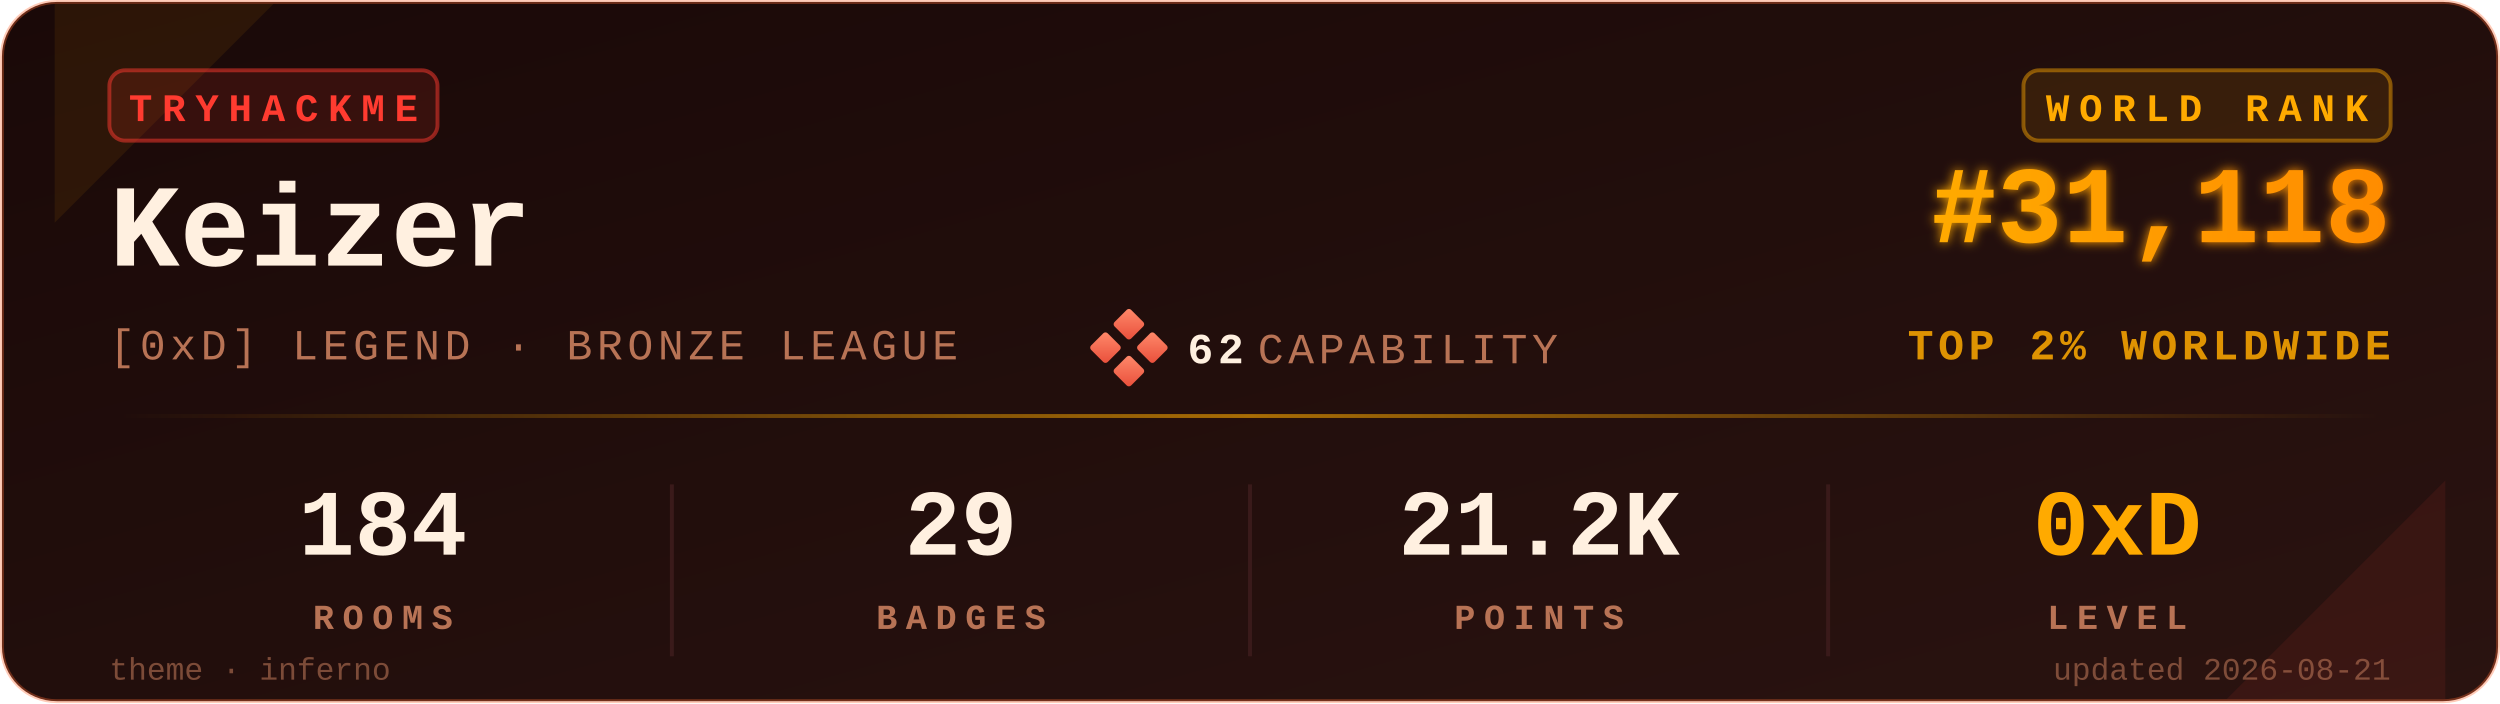
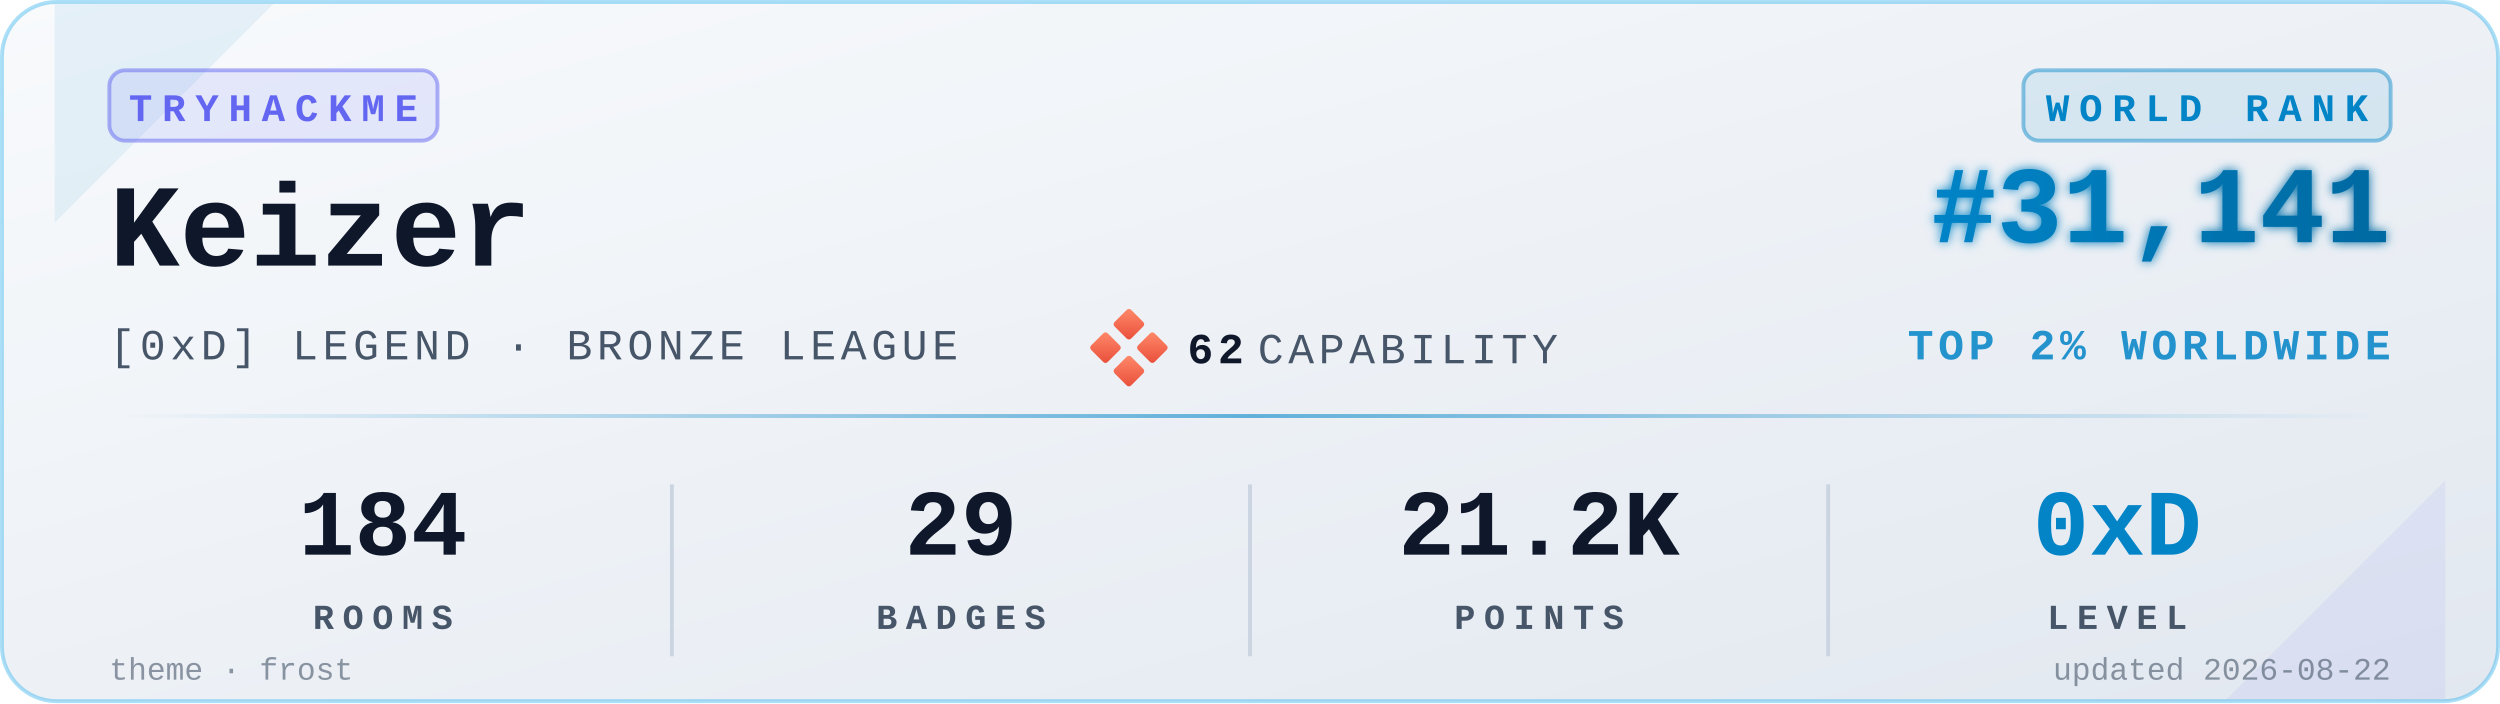
<svg xmlns="http://www.w3.org/2000/svg" viewBox="0 0 640 180" width="640" height="180" role="img" aria-label="TryHackMe stats for Keizer">
  <defs>
    <linearGradient id="bgGrad" x1="0" y1="0" x2="1" y2="1">
-       <stop offset="0%" stop-color="#1a0908" />
-       <stop offset="100%" stop-color="#2a1310" />
+       <stop offset="0%" stop-color="#f8fafc" />
+       <stop offset="100%" stop-color="#e2e8f0" />
    </linearGradient>
    <linearGradient id="rankGrad" x1="0" y1="0" x2="1" y2="0">
-       <stop offset="0%" stop-color="#FFAA00" />
-       <stop offset="100%" stop-color="#FF8C00" />
+       <stop offset="0%" stop-color="#0284C7" />
+       <stop offset="100%" stop-color="#0369A1" />
    </linearGradient>
    <linearGradient id="accentGrad" x1="0" y1="0" x2="1" y2="0">
-       <stop offset="0%" stop-color="#FFAA00" stop-opacity="0" />
-       <stop offset="50%" stop-color="#FFAA00" stop-opacity="0.6" />
-       <stop offset="100%" stop-color="#FFAA00" stop-opacity="0" />
+       <stop offset="0%" stop-color="#0284C7" stop-opacity="0" />
+       <stop offset="50%" stop-color="#0284C7" stop-opacity="0.6" />
+       <stop offset="100%" stop-color="#0284C7" stop-opacity="0" />
    </linearGradient>
    <linearGradient id="capGrad" x1="0" y1="0" x2="1" y2="1">
      <stop offset="0%" stop-color="#ff8a6b" />
      <stop offset="100%" stop-color="#e94e3a" />
    </linearGradient>
    <filter id="glow" x="-20%" y="-20%" width="140%" height="140%">
      <feGaussianBlur stdDeviation="1.4" result="b" />
      <feMerge>
        <feMergeNode in="b" />
        <feMergeNode in="SourceGraphic" />
      </feMerge>
    </filter>
  </defs>
-   <rect x="0.5" y="0.5" width="639" height="179" rx="14" ry="14" fill="url(#bgGrad)" stroke="#FF6B35" stroke-opacity="0.35" stroke-width="1" />
-   <path d="M 14,1 L 70,1 L 14,57 Z" fill="#FFAA00" opacity="0.08" />
-   <path d="M 626,179 L 570,179 L 626,123 Z" fill="#FF3B30" opacity="0.08" />
+   <rect x="0.5" y="0.5" width="639" height="179" rx="14" ry="14" fill="url(#bgGrad)" stroke="#0EA5E9" stroke-opacity="0.35" stroke-width="1" />
+   <path d="M 14,1 L 70,1 L 14,57 Z" fill="#0284C7" opacity="0.08" />
+   <path d="M 626,179 L 570,179 L 626,123 Z" fill="#6366F1" opacity="0.08" />
  <g transform="translate(28,18)">
-     <rect x="0" y="0" width="84" height="18" rx="4" ry="4" fill="#FF3B30" fill-opacity="0.12" stroke="#FF3B30" stroke-opacity="0.5" />
-     <text x="42" y="13" fill="#FF3B30" font-family="ui-monospace,'SF Mono','Menlo','Cascadia Code','Consolas','Liberation Mono',monospace" font-size="10" font-weight="700" letter-spacing="2.5" text-anchor="middle">TRYHACKME</text>
+     <rect x="0" y="0" width="84" height="18" rx="4" ry="4" fill="#6366F1" fill-opacity="0.12" stroke="#6366F1" stroke-opacity="0.5" />
+     <text x="42" y="13" fill="#6366F1" font-family="ui-monospace,'SF Mono','Menlo','Cascadia Code','Consolas','Liberation Mono',monospace" font-size="10" font-weight="700" letter-spacing="2.5" text-anchor="middle">TRYHACKME</text>
  </g>
-   <text x="28" y="68" fill="#FFF0E0" font-family="ui-monospace,'SF Mono','Menlo','Cascadia Code','Consolas','Liberation Mono',monospace" font-size="30" font-weight="700">Keizer</text>
-   <text x="28" y="92" fill="#B87355" font-family="ui-monospace,'SF Mono','Menlo','Cascadia Code','Consolas','Liberation Mono',monospace" font-size="11" font-weight="500" letter-spacing="1.2">[0xD] LEGEND · BRONZE LEAGUE</text>
+   <text x="28" y="68" fill="#0f172a" font-family="ui-monospace,'SF Mono','Menlo','Cascadia Code','Consolas','Liberation Mono',monospace" font-size="30" font-weight="700">Keizer</text>
+   <text x="28" y="92" fill="#475569" font-family="ui-monospace,'SF Mono','Menlo','Cascadia Code','Consolas','Liberation Mono',monospace" font-size="11" font-weight="500" letter-spacing="1.2">[0xD] LEGEND · BRONZE LEAGUE</text>
  <g transform="translate(280,80)">
    <rect x="6" y="0" width="6" height="6" rx="0.8" fill="url(#capGrad)" transform="rotate(45 9 3)" />
    <rect x="0" y="6" width="6" height="6" rx="0.8" fill="url(#capGrad)" transform="rotate(45 3 9)" />
    <rect x="12" y="6" width="6" height="6" rx="0.8" fill="url(#capGrad)" transform="rotate(45 15 9)" />
    <rect x="6" y="12" width="6" height="6" rx="0.8" fill="url(#capGrad)" transform="rotate(45 9 15)" />
-     <text x="24" y="13" fill="#FFF0E0" font-family="ui-monospace,'SF Mono','Menlo','Cascadia Code','Consolas','Liberation Mono',monospace" font-size="11" font-weight="700" letter-spacing="1.2">62</text>
-     <text x="42" y="13" fill="#B87355" font-family="ui-monospace,'SF Mono','Menlo','Cascadia Code','Consolas','Liberation Mono',monospace" font-size="11" font-weight="500" letter-spacing="1.2">CAPABILITY</text>
+     <text x="24" y="13" fill="#0f172a" font-family="ui-monospace,'SF Mono','Menlo','Cascadia Code','Consolas','Liberation Mono',monospace" font-size="11" font-weight="700" letter-spacing="1.2">62</text>
+     <text x="42" y="13" fill="#475569" font-family="ui-monospace,'SF Mono','Menlo','Cascadia Code','Consolas','Liberation Mono',monospace" font-size="11" font-weight="500" letter-spacing="1.2">CAPABILITY</text>
  </g>
  <g transform="translate(612,18)">
-     <rect x="-94" y="0" width="94" height="18" rx="4" ry="4" fill="#FFAA00" fill-opacity="0.10" stroke="#FFAA00" stroke-opacity="0.45" />
-     <text x="-47" y="13" fill="#FFAA00" font-family="ui-monospace,'SF Mono','Menlo','Cascadia Code','Consolas','Liberation Mono',monospace" font-size="10" font-weight="700" letter-spacing="2.5" text-anchor="middle">WORLD RANK</text>
+     <rect x="-94" y="0" width="94" height="18" rx="4" ry="4" fill="#0284C7" fill-opacity="0.10" stroke="#0284C7" stroke-opacity="0.45" />
+     <text x="-47" y="13" fill="#0284C7" font-family="ui-monospace,'SF Mono','Menlo','Cascadia Code','Consolas','Liberation Mono',monospace" font-size="10" font-weight="700" letter-spacing="2.5" text-anchor="middle">WORLD RANK</text>
  </g>
-   <text x="612" y="62" fill="url(#rankGrad)" font-family="ui-monospace,'SF Mono','Menlo','Cascadia Code','Consolas','Liberation Mono',monospace" font-size="28" font-weight="700" text-anchor="end" filter="url(#glow)">#31,118</text>
-   <text x="612" y="92" fill="#FFAA00" fill-opacity="0.85" font-family="ui-monospace,'SF Mono','Menlo','Cascadia Code','Consolas','Liberation Mono',monospace" font-size="11" font-weight="600" letter-spacing="1.2" text-anchor="end">TOP 2% WORLDWIDE</text>
+   <text x="612" y="62" fill="url(#rankGrad)" font-family="ui-monospace,'SF Mono','Menlo','Cascadia Code','Consolas','Liberation Mono',monospace" font-size="28" font-weight="700" text-anchor="end" filter="url(#glow)">#31,141</text>
+   <text x="612" y="92" fill="#0284C7" fill-opacity="0.85" font-family="ui-monospace,'SF Mono','Menlo','Cascadia Code','Consolas','Liberation Mono',monospace" font-size="11" font-weight="600" letter-spacing="1.2" text-anchor="end">TOP 2% WORLDWIDE</text>
  <rect x="28" y="106" width="584" height="1" fill="url(#accentGrad)" />
  <g font-family="ui-monospace,'SF Mono','Menlo','Cascadia Code','Consolas','Liberation Mono',monospace" text-anchor="middle">
-     <text x="98" y="142" fill="#FFF0E0" font-size="24" font-weight="700">184</text>
-     <text x="98" y="161" fill="#B87355" font-size="9" font-weight="600" letter-spacing="2.2">ROOMS</text>
-     <text x="246" y="142" fill="#FFF0E0" font-size="24" font-weight="700">29</text>
-     <text x="246" y="161" fill="#B87355" font-size="9" font-weight="600" letter-spacing="2.2">BADGES</text>
-     <text x="394" y="142" fill="#FFF0E0" font-size="24" font-weight="700">21.2K</text>
-     <text x="394" y="161" fill="#B87355" font-size="9" font-weight="600" letter-spacing="2.2">POINTS</text>
-     <text x="542" y="142" fill="#FFAA00" font-size="24" font-weight="700">0xD</text>
-     <text x="542" y="161" fill="#B87355" font-size="9" font-weight="600" letter-spacing="2.2">LEVEL</text>
+     <text x="98" y="142" fill="#0f172a" font-size="24" font-weight="700">184</text>
+     <text x="98" y="161" fill="#475569" font-size="9" font-weight="600" letter-spacing="2.2">ROOMS</text>
+     <text x="246" y="142" fill="#0f172a" font-size="24" font-weight="700">29</text>
+     <text x="246" y="161" fill="#475569" font-size="9" font-weight="600" letter-spacing="2.2">BADGES</text>
+     <text x="394" y="142" fill="#0f172a" font-size="24" font-weight="700">21.2K</text>
+     <text x="394" y="161" fill="#475569" font-size="9" font-weight="600" letter-spacing="2.2">POINTS</text>
+     <text x="542" y="142" fill="#0284C7" font-size="24" font-weight="700">0xD</text>
+     <text x="542" y="161" fill="#475569" font-size="9" font-weight="600" letter-spacing="2.2">LEVEL</text>
  </g>
-   <line x1="172" y1="124" x2="172" y2="168" stroke="#3a1a1a" stroke-width="1" />
-   <line x1="320" y1="124" x2="320" y2="168" stroke="#3a1a1a" stroke-width="1" />
-   <line x1="468" y1="124" x2="468" y2="168" stroke="#3a1a1a" stroke-width="1" />
-   <text x="28" y="174" fill="#B87355" fill-opacity="0.6" font-family="ui-monospace,'SF Mono','Menlo','Cascadia Code','Consolas','Liberation Mono',monospace" font-size="8" font-weight="500">theme · inferno</text>
-   <text x="612" y="174" fill="#B87355" fill-opacity="0.6" font-family="ui-monospace,'SF Mono','Menlo','Cascadia Code','Consolas','Liberation Mono',monospace" font-size="8" font-weight="500" text-anchor="end">updated 2026-08-21</text>
+   <line x1="172" y1="124" x2="172" y2="168" stroke="#cbd5e1" stroke-width="1" />
+   <line x1="320" y1="124" x2="320" y2="168" stroke="#cbd5e1" stroke-width="1" />
+   <line x1="468" y1="124" x2="468" y2="168" stroke="#cbd5e1" stroke-width="1" />
+   <text x="28" y="174" fill="#475569" fill-opacity="0.6" font-family="ui-monospace,'SF Mono','Menlo','Cascadia Code','Consolas','Liberation Mono',monospace" font-size="8" font-weight="500">theme · frost</text>
+   <text x="612" y="174" fill="#475569" fill-opacity="0.6" font-family="ui-monospace,'SF Mono','Menlo','Cascadia Code','Consolas','Liberation Mono',monospace" font-size="8" font-weight="500" text-anchor="end">updated 2026-08-22</text>
</svg>
